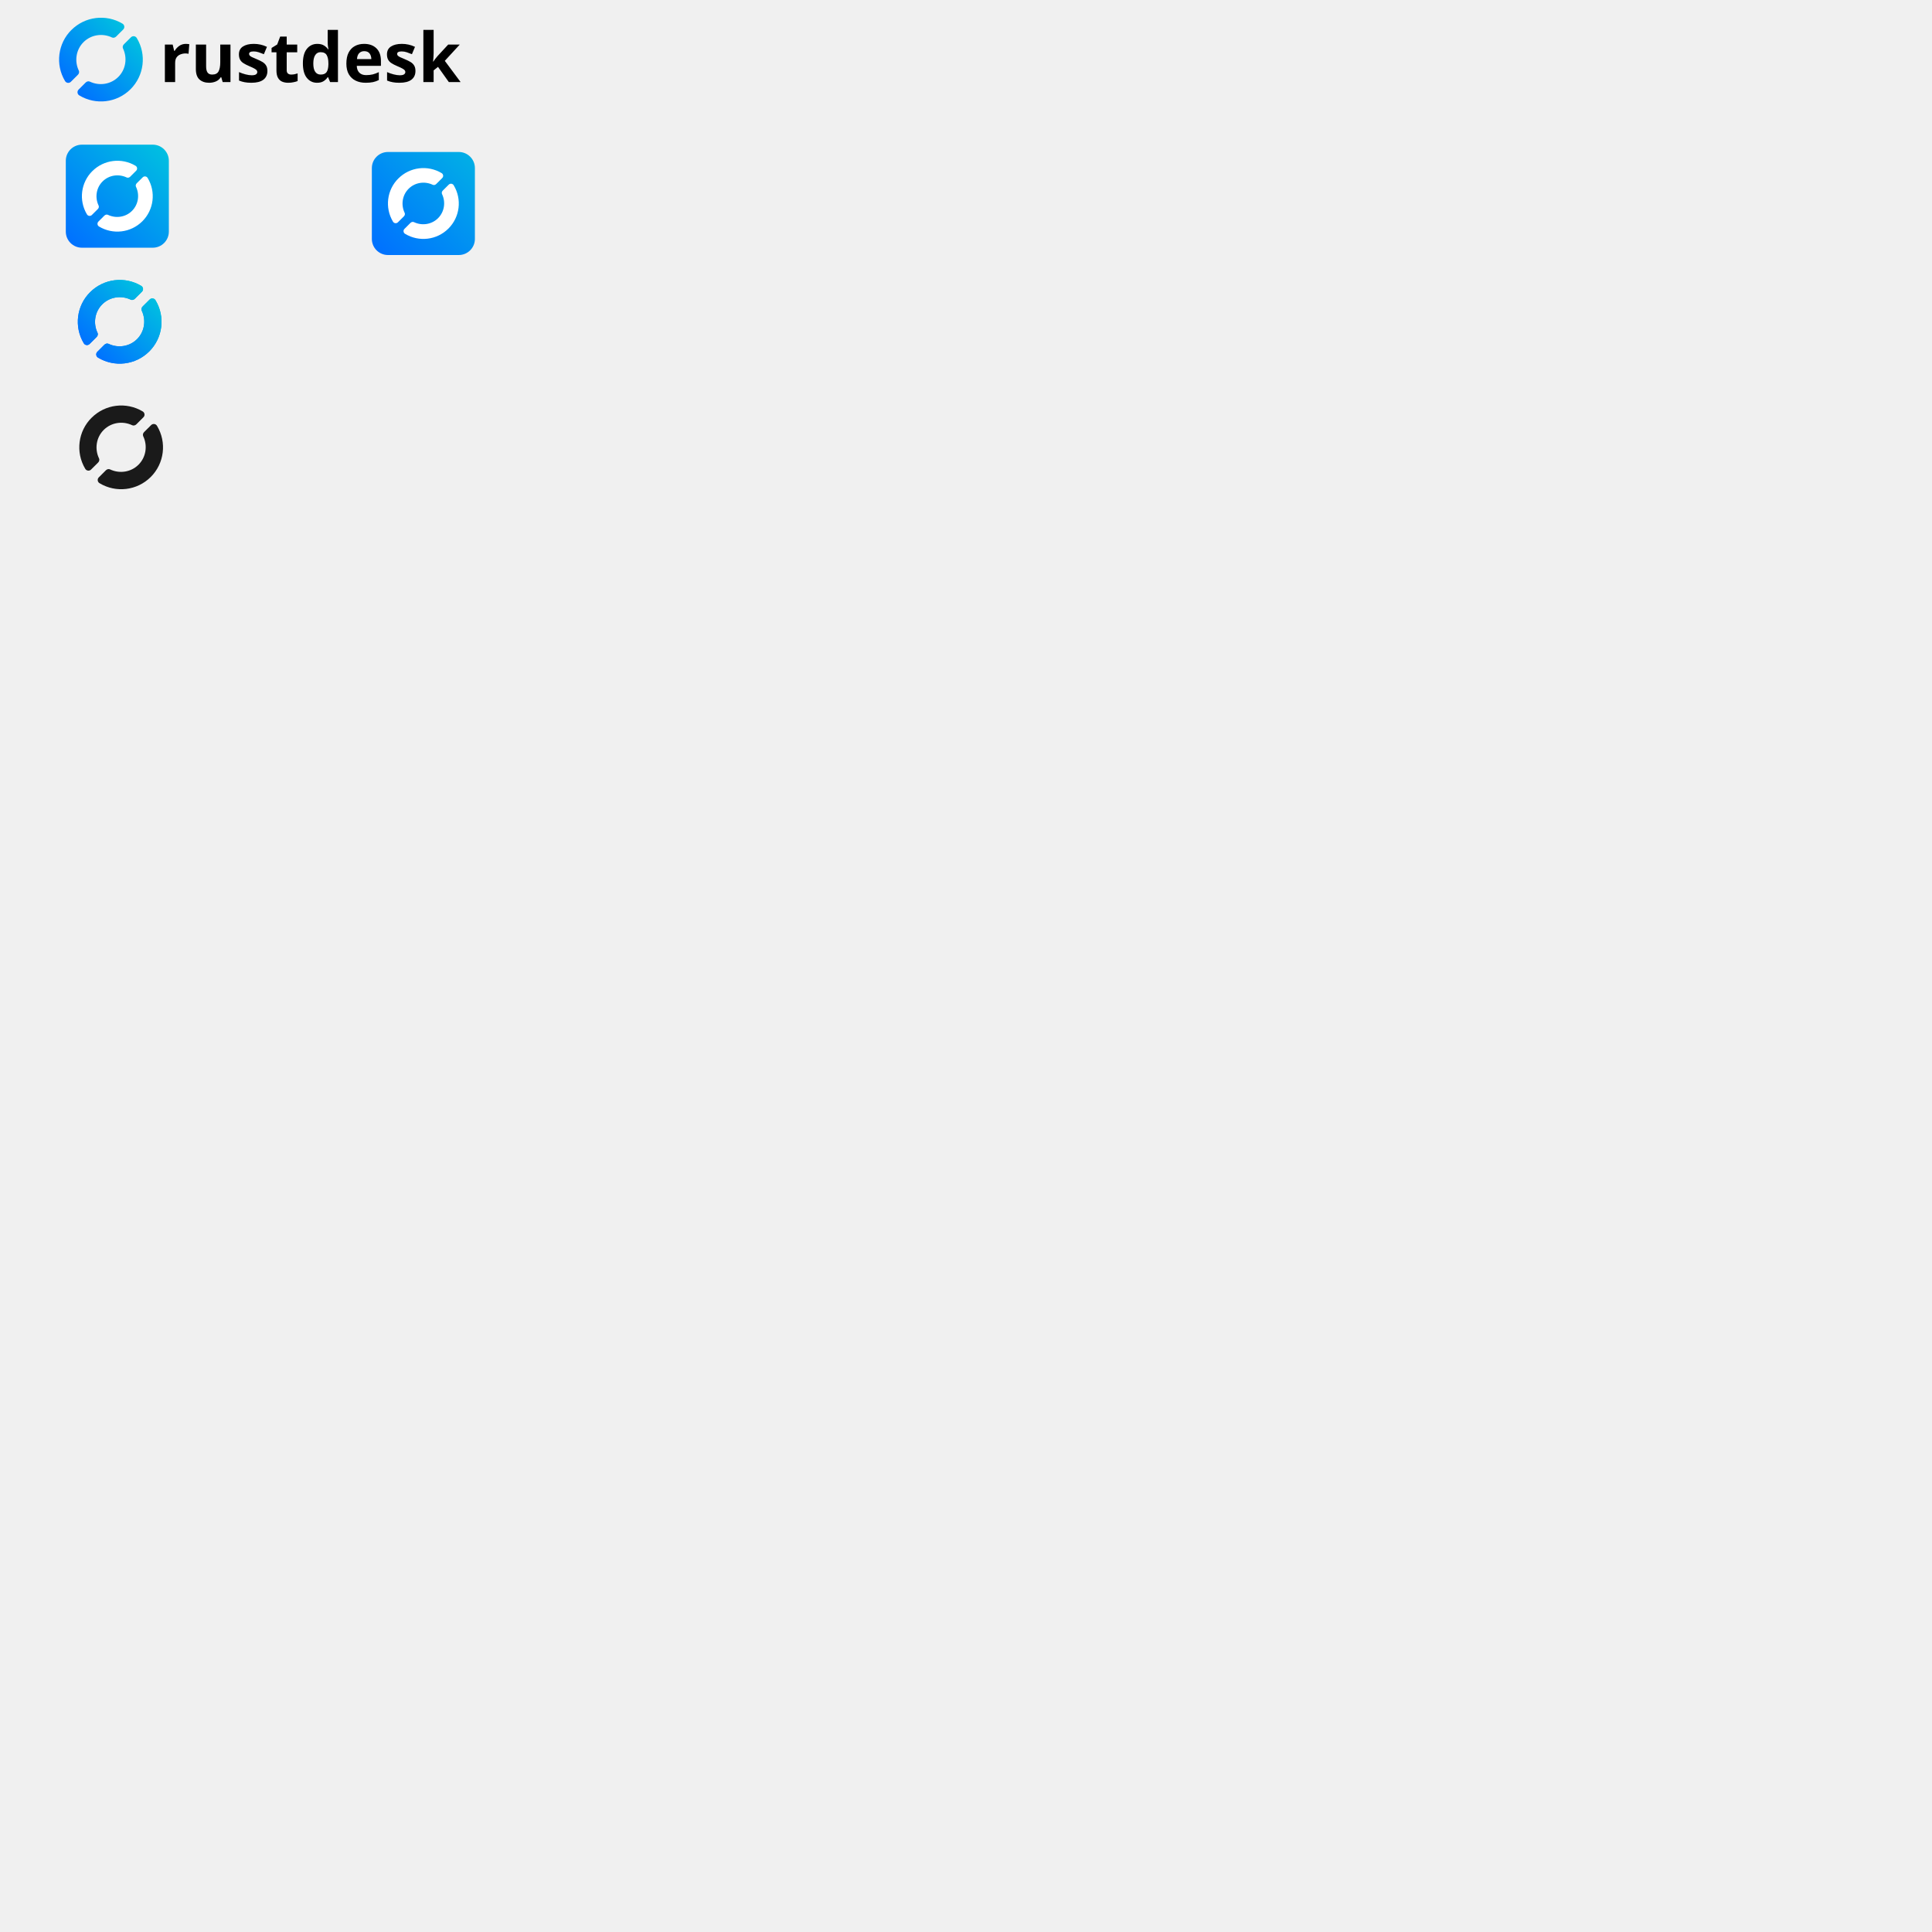
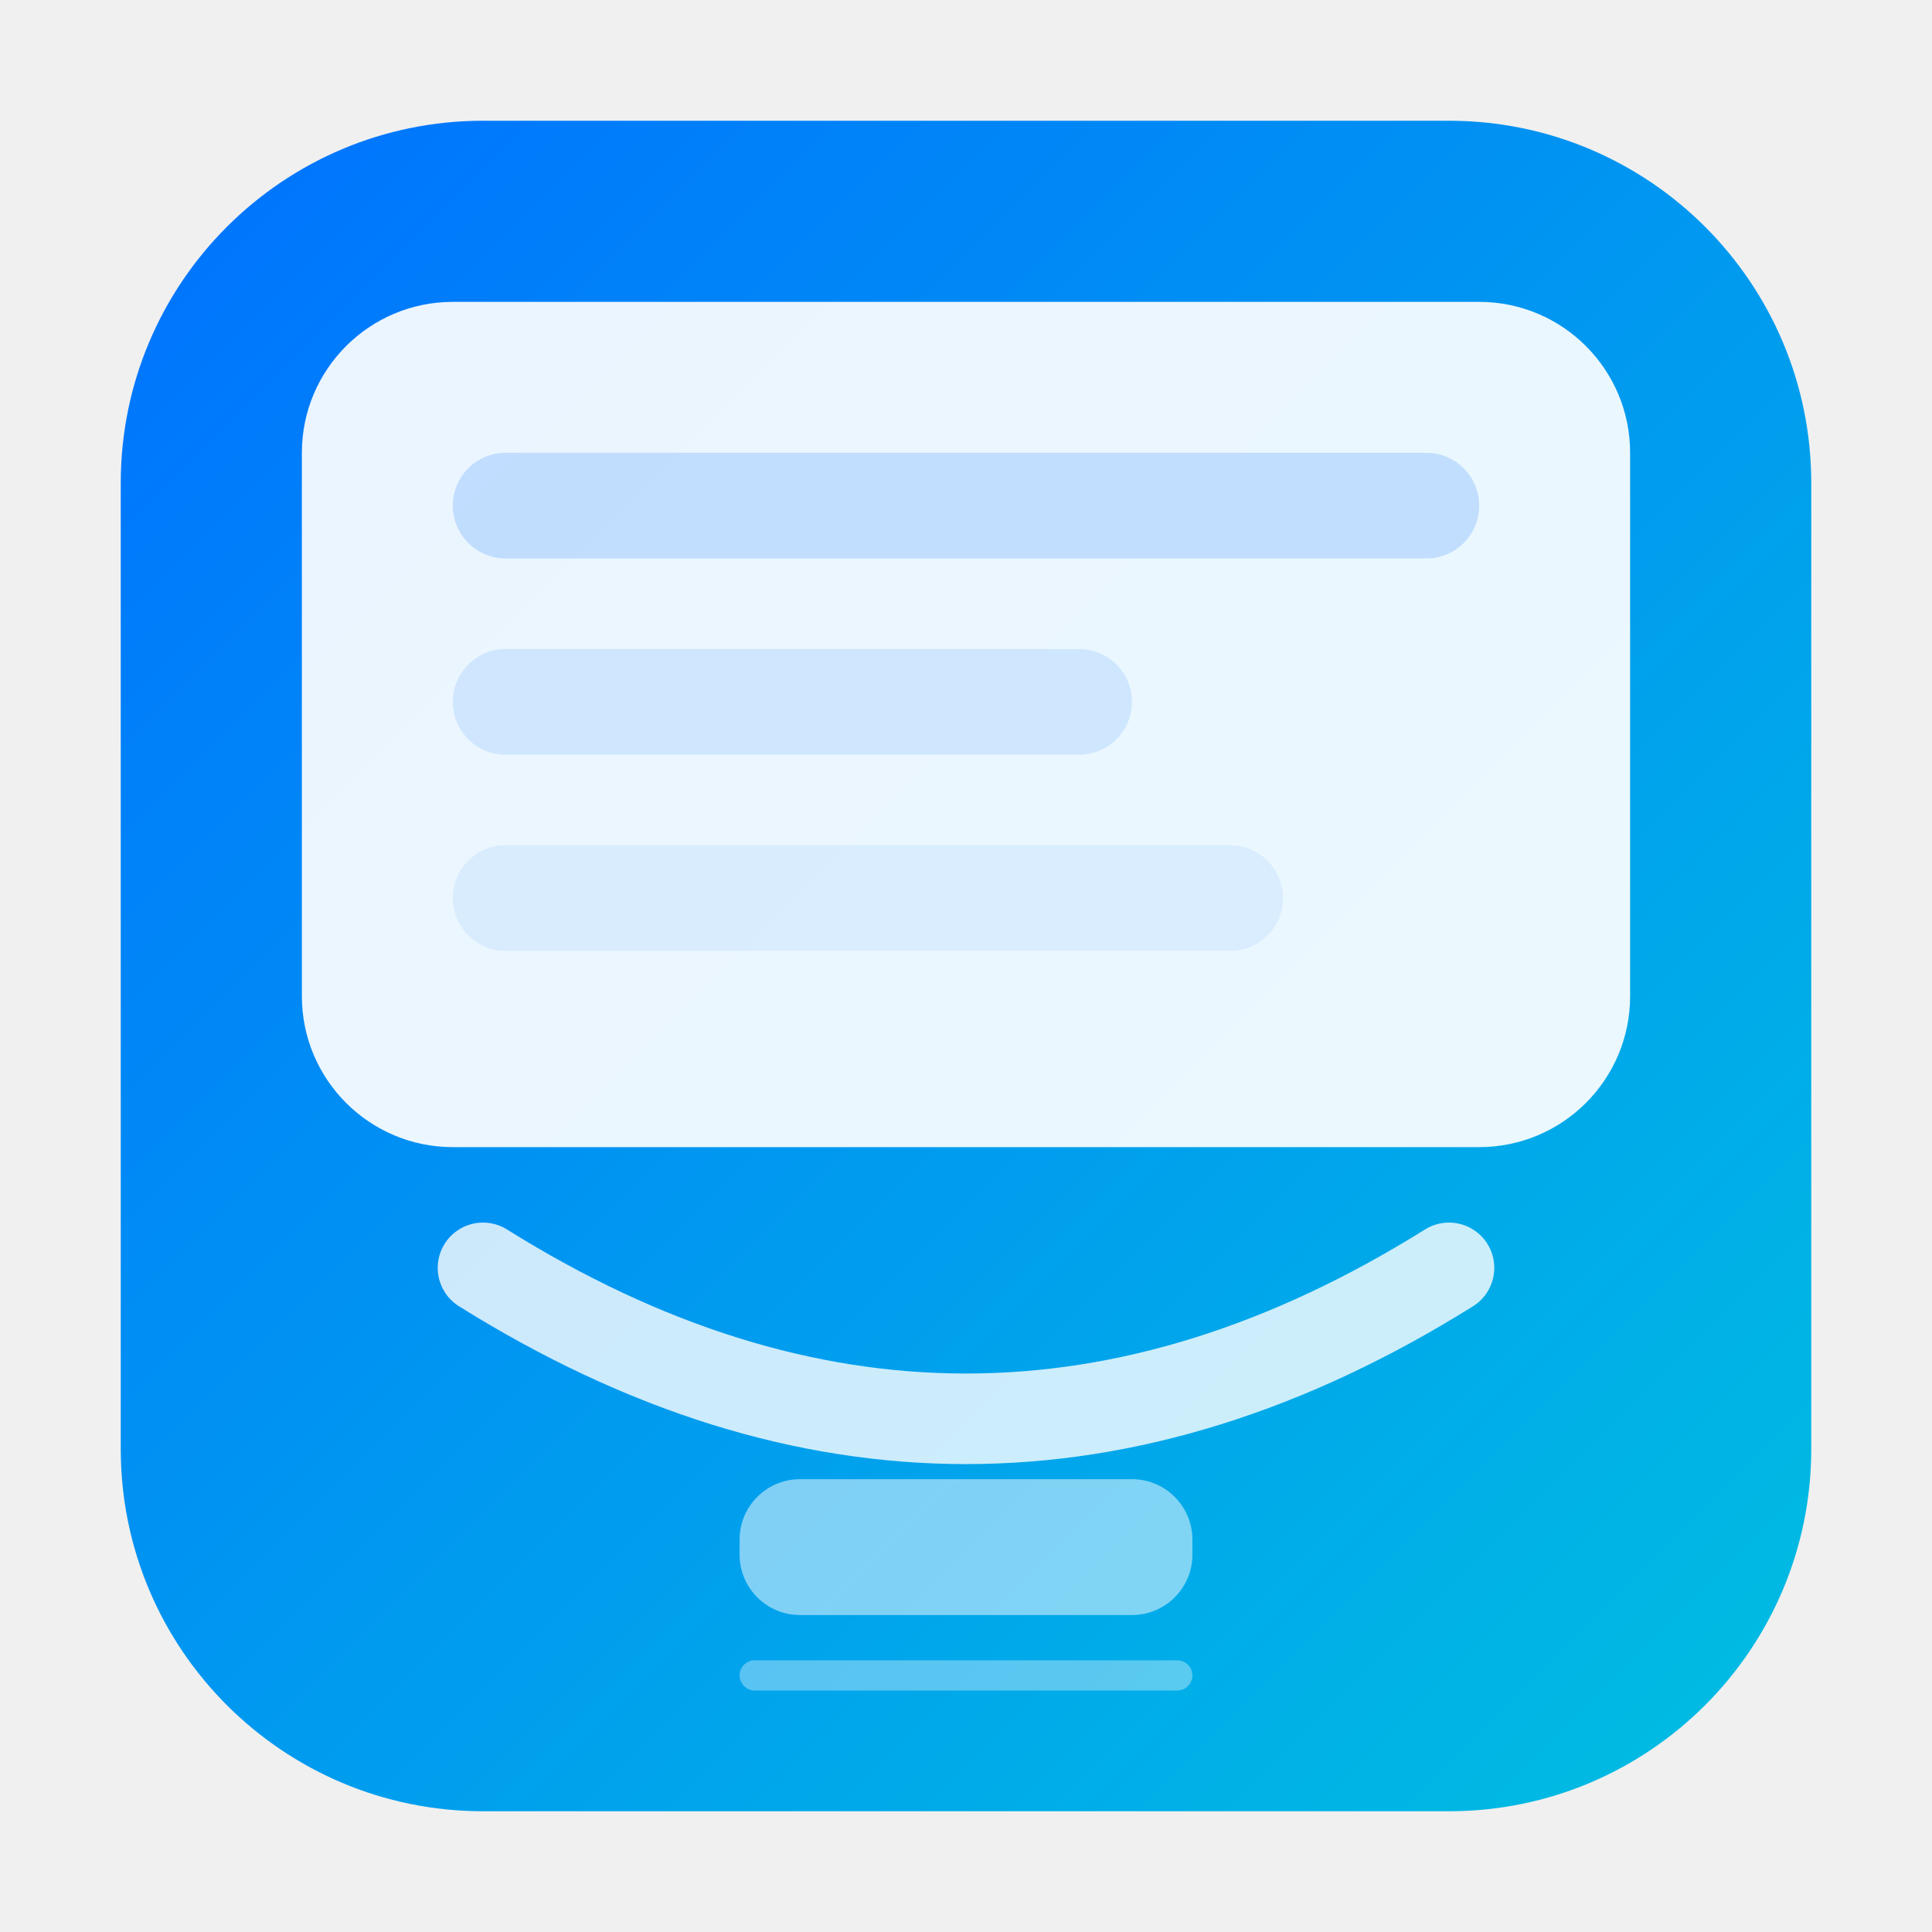
- <svg xmlns="http://www.w3.org/2000/svg" xmlns:xlink="http://www.w3.org/1999/xlink" style="isolation:isolate" viewBox="66.993 897.484 600 600" version="1.1" id="svg11" xml:space="preserve" width="600" height="600">
-   <defs id="defs15">
-     <linearGradient id="linearGradient9947" x1="0.148" x2="0.845" y1="0.851" y2="0.154" gradientTransform="matrix(26.301,0,0,26.331,90.67354,911.7572)" gradientUnits="userSpaceOnUse">
-       <stop offset="0" stop-color="#004ba6" id="stop9943" style="stop-color:#0071ff;stop-opacity:1;" />
-       <stop offset="1" stop-color="#00bfe1" id="stop9945" style="stop-color:#01aee6;stop-opacity:1;" />
+ <svg xmlns="http://www.w3.org/2000/svg" viewBox="0 0 512 512">
+   <defs>
+     <linearGradient id="g" x1="0" y1="0" x2="1" y2="1">
+       <stop offset="0" stop-color="#0071ff" />
+       <stop offset="1" stop-color="#00bfe1" />
    </linearGradient>
-     <linearGradient id="linearGradient9775" x1="0.045" x2="0.955" y1="0.955" y2="0.045" gradientTransform="matrix(32,0,0,32,231.03,929.9804)" gradientUnits="userSpaceOnUse">
-       <stop offset="0" stop-color="#004ba6" id="stop9771" style="stop-color:#0071ff;stop-opacity:1;" />
-       <stop offset="1" stop-color="#00bfe1" id="stop9773" style="stop-color:#01aee6;stop-opacity:1;" />
-     </linearGradient>
-     <linearGradient id="linearGradient5424" x1="0.148" x2="0.845" y1="0.851" y2="0.154" gradientTransform="matrix(26.301,0,0,26.331,90.67354,911.7572)" gradientUnits="userSpaceOnUse">
-       <stop offset="0" stop-color="#004ba6" id="stop5420" style="stop-color:#0071ff;stop-opacity:1;" />
-       <stop offset="1" stop-color="#00bfe1" id="stop5422" style="stop-color:#01aee6;stop-opacity:1;" />
-     </linearGradient>
-     <linearGradient id="linearGradient1258" x1="0.045" x2="0.955" y1="0.955" y2="0.045" gradientTransform="matrix(32,0,0,32,231.03,929.9804)" gradientUnits="userSpaceOnUse">
-       <stop offset="0" stop-color="#004ba6" id="stop1254" style="stop-color:#0071ff;stop-opacity:1;" />
-       <stop offset="1" stop-color="#00bfe1" id="stop1256" style="stop-color:#01aee6;stop-opacity:1;" />
-     </linearGradient>
-     <linearGradient id="linearGradient1228" x1="0.045" x2="0.955" y1="0.955" y2="0.045" gradientTransform="matrix(32,0,0,32,231.03,929.9804)" gradientUnits="userSpaceOnUse">
-       <stop offset="0" stop-color="#004ba6" id="stop1224" style="stop-color:#0071ff;stop-opacity:1;" />
-       <stop offset="100%" stop-color="#00bfe1" id="stop1226" />
-     </linearGradient>
-     <rect x="34.073" y="7.526" width="62.535" height="16.147" id="rect9005" />
-     <linearGradient id="a-3" x1="0.045" x2="0.955" y1="0.955" y2="0.045" gradientTransform="matrix(32,0,0,32,231.03,929.9804)" gradientUnits="userSpaceOnUse">
-       <stop offset="0%" stop-color="#004ba6" id="stop294" />
-       <stop offset="100%" stop-color="#00bfe1" id="stop296" />
-     </linearGradient>
-     <linearGradient xlink:href="#linearGradient1228" id="linearGradient426" gradientUnits="userSpaceOnUse" gradientTransform="matrix(32,0,0,32,45.09661,851.7449)" x1="0.045" y1="0.955" x2="0.955" y2="0.045" />
-     <linearGradient xlink:href="#a" id="linearGradient5414" gradientUnits="userSpaceOnUse" gradientTransform="matrix(26.00048,0,0,25.99935,91.16012,984.4207)" x1="0.148" y1="0.851" x2="0.845" y2="0.154" />
-     <linearGradient xlink:href="#a" id="linearGradient9753" gradientUnits="userSpaceOnUse" gradientTransform="matrix(26.00048,0,0,25.99935,66.99302,897.4845)" x1="0.148" y1="0.851" x2="0.845" y2="0.154" />
-     <linearGradient xlink:href="#linearGradient9775" id="linearGradient9769" gradientUnits="userSpaceOnUse" gradientTransform="matrix(32,0,0,32,45.09661,851.7449)" x1="0.045" y1="0.955" x2="0.955" y2="0.045" />
-     <linearGradient xlink:href="#a" id="linearGradient9831" gradientUnits="userSpaceOnUse" gradientTransform="matrix(22.0004,0,0,21.99946,71.99301,902.4844)" x1="0.148" y1="0.851" x2="0.845" y2="0.154" />
-     <linearGradient xlink:href="#a" id="linearGradient342" gradientUnits="userSpaceOnUse" gradientTransform="matrix(26.00048,0,0,25.99936,17.98453,891.7487)" x1="0.148" y1="0.851" x2="0.845" y2="0.154" />
-     <linearGradient xlink:href="#a" id="linearGradient765" gradientUnits="userSpaceOnUse" gradientTransform="matrix(26.00048,0,0,25.99936,17.98453,891.7487)" x1="0.148" y1="0.851" x2="0.845" y2="0.154" />
  </defs>
-   <linearGradient id="a" x1="0.148" x2="0.845" y1="0.851" y2="0.154" gradientTransform="matrix(26.301,0,0,26.331,90.67354,911.7572)" gradientUnits="userSpaceOnUse">
-     <stop offset="0" stop-color="#004ba6" id="stop4" style="stop-color:#0071ff;stop-opacity:1;" />
-     <stop offset="1" stop-color="#00bfe1" id="stop6" style="stop-color:#00bfe1;stop-opacity:1;" />
-   </linearGradient>
-   <text xml:space="preserve" transform="translate(66.993,897.484)" id="text9003" style="white-space:pre;shape-inside:url(#rect9005);display:inline;fill:#0071ff" />
-   <path fill="url(#a)" d="m 113.485,990.488 -2.135,2.122 c -0.376,0.337 -0.557,0.879 -0.347,1.337 1.423,2.976 0.883,6.524 -1.451,8.856 -2.335,2.331 -5.887,2.871 -8.867,1.449 -0.439,-0.197 -0.954,-0.03 -1.292,0.313 l -2.17,2.166 c -0.255,0.25 -0.381,0.602 -0.34,0.956 0.041,0.354 0.243,0.669 0.548,0.854 5.113,3.095 11.679,2.306 15.911,-1.912 4.232,-4.216 5.039,-10.773 1.955,-15.887 -0.177,-0.311 -0.489,-0.522 -0.844,-0.572 -0.355,-0.05 -0.713,0.068 -0.968,0.318 z m -18.467,-2.306 c -4.253,4.2 -5.086,10.758 -2.02,15.885 0.177,0.312 0.488,0.523 0.843,0.573 0.355,0.05 0.713,-0.068 0.969,-0.319 l 2.123,-2.109 c 0.385,-0.337 0.572,-0.885 0.359,-1.349 -1.423,-2.976 -0.884,-6.524 1.451,-8.856 2.334,-2.331 5.887,-2.871 8.866,-1.45 0.434,0.195 0.942,0.033 1.281,-0.3 l 2.182,-2.179 c 0.255,-0.249 0.381,-0.601 0.34,-0.956 -0.042,-0.353 -0.243,-0.668 -0.548,-0.854 -5.122,-3.068 -11.678,-2.255 -15.893,1.972 z" id="path5412" style="fill:url(#linearGradient5414);stroke-width:0.988" />
-   <g id="g9521">
-     <g id="g3226" transform="translate(42.33301,90.66725)">
-       <path fill="url(#a)" d="M 72.097,883.745 H 50.097 c -2.76,0 -5,-2.24 -5,-5 v -22 c 0,-2.759 2.24,-5 5,-5 h 22 c 2.759,0 5,2.241 5,5 v 22 c 0,2.76 -2.241,5 -5,5 z" id="path422" style="isolation:isolate;fill:url(#linearGradient426)" />
-     </g>
-     <path fill="url(#a)" d="m 111.32,952.547 -1.807,1.795 c -0.318,0.285 -0.472,0.744 -0.293,1.131 1.204,2.518 0.747,5.52 -1.228,7.494 -1.976,1.973 -4.981,2.429 -7.502,1.226 -0.371,-0.166 -0.807,-0.025 -1.093,0.265 l -1.836,1.833 c -0.216,0.211 -0.322,0.51 -0.288,0.809 0.034,0.3 0.206,0.567 0.463,0.723 4.326,2.618 9.882,1.951 13.463,-1.618 3.581,-3.568 4.264,-9.115 1.655,-13.443 -0.15,-0.263 -0.414,-0.442 -0.714,-0.484 -0.3,-0.042 -0.603,0.058 -0.819,0.269 z m -15.626,-1.951 c -3.599,3.554 -4.304,9.103 -1.709,13.441 0.15,0.264 0.413,0.443 0.714,0.485 0.3,0.042 0.603,-0.058 0.82,-0.27 l 1.797,-1.785 c 0.325,-0.285 0.484,-0.749 0.303,-1.141 -1.204,-2.518 -0.748,-5.52 1.228,-7.494 1.975,-1.973 4.981,-2.429 7.502,-1.227 0.367,0.165 0.797,0.028 1.084,-0.254 l 1.846,-1.844 c 0.216,-0.211 0.322,-0.509 0.288,-0.809 -0.035,-0.299 -0.206,-0.566 -0.463,-0.723 -4.334,-2.596 -9.881,-1.908 -13.448,1.669 z" id="path9011" style="fill:#ffffff;fill-opacity:1;stroke-width:0.836" />
-   </g>
-   <path fill="url(#a)" d="m 113.485,990.488 -2.135,2.122 c -0.376,0.337 -0.557,0.879 -0.347,1.337 1.423,2.976 0.883,6.524 -1.451,8.856 -2.335,2.331 -5.887,2.871 -8.867,1.449 -0.439,-0.197 -0.954,-0.03 -1.292,0.313 l -2.17,2.166 c -0.255,0.25 -0.381,0.602 -0.34,0.956 0.041,0.354 0.243,0.669 0.548,0.854 5.113,3.095 11.679,2.306 15.911,-1.912 4.232,-4.216 5.039,-10.773 1.955,-15.887 -0.177,-0.311 -0.489,-0.522 -0.844,-0.572 -0.355,-0.05 -0.713,0.068 -0.968,0.318 z m -18.467,-2.306 c -4.253,4.2 -5.086,10.758 -2.02,15.885 0.177,0.312 0.488,0.523 0.843,0.573 0.355,0.05 0.713,-0.068 0.969,-0.319 l 2.123,-2.109 c 0.385,-0.337 0.572,-0.885 0.359,-1.349 -1.423,-2.976 -0.884,-6.524 1.451,-8.856 2.334,-2.331 5.887,-2.871 8.866,-1.45 0.434,0.195 0.942,0.033 1.281,-0.3 l 2.182,-2.179 c 0.255,-0.249 0.381,-0.601 0.34,-0.956 -0.042,-0.353 -0.243,-0.668 -0.548,-0.854 -5.122,-3.068 -11.678,-2.255 -15.893,1.972 z" id="path9523" style="fill:url(#linearGradient5414);stroke-width:0.988" />
-   <g id="g9759" transform="translate(18.35032,5.505096)">
-     <g id="g8359">
-       <text xml:space="preserve" style="font-style:normal;font-variant:normal;font-weight:normal;font-stretch:normal;font-size:21.333px;font-family:Asap;-inkscape-font-specification:Asap;fill:#0071ff" x="98.192" y="917.463" id="text9011">
-         <tspan id="tspan9009" x="98.192" y="917.463" style="font-style:normal;font-variant:normal;font-weight:600;font-stretch:normal;font-size:21.333px;font-family:Nunito;-inkscape-font-specification:'Nunito Semi-Bold';fill:#000000">rustdesk</tspan>
-       </text>
-     </g>
-     <path fill="url(#a)" d="m 89.318,903.552 -2.135,2.122 c -0.376,0.337 -0.557,0.879 -0.347,1.337 1.423,2.976 0.883,6.524 -1.451,8.856 -2.335,2.331 -5.887,2.871 -8.867,1.449 -0.439,-0.197 -0.954,-0.03 -1.292,0.313 l -2.17,2.166 c -0.255,0.25 -0.381,0.602 -0.34,0.956 0.041,0.354 0.243,0.669 0.548,0.854 5.113,3.095 11.679,2.306 15.911,-1.912 4.232,-4.216 5.039,-10.773 1.955,-15.887 -0.177,-0.311 -0.489,-0.522 -0.844,-0.572 -0.355,-0.05 -0.713,0.068 -0.968,0.318 z m -18.467,-2.306 c -4.253,4.2 -5.086,10.758 -2.02,15.885 0.177,0.312 0.488,0.523 0.843,0.573 0.355,0.05 0.713,-0.068 0.969,-0.319 l 2.123,-2.109 c 0.385,-0.337 0.572,-0.885 0.359,-1.349 -1.423,-2.976 -0.884,-6.524 1.451,-8.856 2.334,-2.331 5.887,-2.871 8.866,-1.45 0.434,0.195 0.942,0.033 1.281,-0.3 l 2.182,-2.179 c 0.255,-0.249 0.381,-0.601 0.34,-0.956 -0.042,-0.353 -0.243,-0.668 -0.548,-0.854 -5.122,-3.068 -11.678,-2.255 -15.893,1.972 z" id="path9751" style="fill:url(#linearGradient9753);stroke-width:0.988" />
-   </g>
-   <g id="g9767" transform="translate(95.04653,2.270736)">
-     <g id="g9763" transform="translate(42.33301,90.66725)">
-       <path fill="url(#a)" d="M 72.097,883.745 H 50.097 c -2.76,0 -5,-2.24 -5,-5 v -22 c 0,-2.759 2.24,-5 5,-5 h 22 c 2.759,0 5,2.241 5,5 v 22 c 0,2.76 -2.241,5 -5,5 z" id="path9761" style="isolation:isolate;fill:url(#linearGradient9769)" />
-     </g>
-     <path fill="url(#a)" d="m 111.32,952.547 -1.807,1.795 c -0.318,0.285 -0.472,0.744 -0.293,1.131 1.204,2.518 0.747,5.52 -1.228,7.494 -1.976,1.973 -4.981,2.429 -7.502,1.226 -0.371,-0.166 -0.807,-0.025 -1.093,0.265 l -1.836,1.833 c -0.216,0.211 -0.322,0.51 -0.288,0.809 0.034,0.3 0.206,0.567 0.463,0.723 4.326,2.618 9.882,1.951 13.463,-1.618 3.581,-3.568 4.264,-9.115 1.655,-13.443 -0.15,-0.263 -0.414,-0.442 -0.714,-0.484 -0.3,-0.042 -0.603,0.058 -0.819,0.269 z m -15.626,-1.951 c -3.599,3.554 -4.304,9.103 -1.709,13.441 0.15,0.264 0.413,0.443 0.714,0.485 0.3,0.042 0.603,-0.058 0.82,-0.27 l 1.797,-1.785 c 0.325,-0.285 0.484,-0.749 0.303,-1.141 -1.204,-2.518 -0.748,-5.52 1.228,-7.494 1.975,-1.973 4.981,-2.429 7.502,-1.227 0.367,0.165 0.797,0.028 1.084,-0.254 l 1.846,-1.844 c 0.216,-0.211 0.322,-0.509 0.288,-0.809 -0.035,-0.299 -0.206,-0.566 -0.463,-0.723 -4.334,-2.596 -9.881,-1.908 -13.448,1.669 z" id="path9765" style="fill:#ffffff;fill-opacity:1;stroke-width:0.836" />
-   </g>
-   <g id="g9825" transform="translate(-74.12332,-7.46099)">
-     <g id="g9821" transform="translate(42.33301,90.66725)" />
-   </g>
-   <g id="g9889" transform="translate(-59.55055,66.71606)">
-     <rect style="fill:#ffffff;fill-opacity:1;stroke:none;stroke-width:1;stroke-dasharray:none;stroke-opacity:1;paint-order:fill markers stroke" id="rect9885" width="32" height="32" x="66.993" y="897.484" />
-     <path fill="url(#a)" d="m 90.883,907.619 -1.807,1.795 c -0.318,0.285 -0.472,0.744 -0.293,1.131 1.204,2.518 0.747,5.52 -1.228,7.494 -1.976,1.973 -4.981,2.429 -7.502,1.226 -0.371,-0.166 -0.807,-0.025 -1.093,0.265 l -1.836,1.833 c -0.216,0.211 -0.322,0.51 -0.288,0.809 0.034,0.3 0.206,0.567 0.463,0.723 4.326,2.618 9.882,1.951 13.463,-1.618 3.581,-3.568 4.264,-9.115 1.655,-13.443 -0.15,-0.263 -0.414,-0.442 -0.714,-0.484 -0.3,-0.043 -0.603,0.058 -0.819,0.269 z m -15.626,-1.951 c -3.599,3.554 -4.304,9.103 -1.709,13.441 0.15,0.264 0.413,0.443 0.714,0.485 0.3,0.042 0.603,-0.058 0.82,-0.27 l 1.797,-1.785 c 0.325,-0.285 0.484,-0.749 0.303,-1.141 -1.204,-2.518 -0.748,-5.52 1.228,-7.493 1.975,-1.973 4.981,-2.429 7.502,-1.227 0.367,0.165 0.797,0.028 1.084,-0.254 l 1.846,-1.844 c 0.216,-0.211 0.322,-0.509 0.288,-0.809 -0.035,-0.299 -0.206,-0.566 -0.463,-0.723 -4.334,-2.596 -9.881,-1.908 -13.448,1.668 z" id="path9829" style="fill:url(#linearGradient9831);stroke-width:0.988" />
-   </g>
-   <path fill="url(#a)" d="m 113.944,1029.483 -2.135,2.122 c -0.376,0.337 -0.557,0.879 -0.347,1.337 1.423,2.976 0.883,6.524 -1.451,8.856 -2.335,2.331 -5.887,2.871 -8.867,1.449 -0.439,-0.197 -0.954,-0.03 -1.292,0.313 l -2.17,2.166 c -0.255,0.25 -0.381,0.602 -0.34,0.956 0.041,0.354 0.243,0.669 0.548,0.854 5.113,3.095 11.679,2.306 15.911,-1.912 4.232,-4.216 5.039,-10.773 1.955,-15.887 -0.177,-0.311 -0.489,-0.522 -0.844,-0.572 -0.355,-0.05 -0.713,0.068 -0.968,0.318 z m -18.467,-2.306 c -4.253,4.2 -5.086,10.758 -2.02,15.885 0.177,0.312 0.488,0.523 0.843,0.573 0.355,0.05 0.713,-0.068 0.969,-0.319 l 2.123,-2.109 c 0.385,-0.337 0.572,-0.885 0.359,-1.349 -1.423,-2.976 -0.884,-6.524 1.451,-8.856 2.334,-2.331 5.887,-2.871 8.866,-1.45 0.434,0.195 0.942,0.033 1.281,-0.3 l 2.182,-2.179 c 0.255,-0.249 0.381,-0.601 0.34,-0.956 -0.042,-0.353 -0.243,-0.668 -0.548,-0.854 -5.122,-3.068 -11.678,-2.255 -15.893,1.972 z" id="path357" style="fill:#1a1a1a;stroke-width:0.988" />
-   <path fill="url(#a)" d="m 34.579,1018.473 -2.135,2.122 c -0.376,0.337 -0.557,0.879 -0.347,1.337 1.423,2.976 0.883,6.524 -1.451,8.856 -2.335,2.331 -5.887,2.871 -8.867,1.449 -0.439,-0.197 -0.954,-0.03 -1.292,0.313 l -2.17,2.166 c -0.255,0.25 -0.381,0.602 -0.34,0.956 0.041,0.354 0.243,0.669 0.548,0.854 5.113,3.095 11.679,2.306 15.911,-1.912 4.232,-4.216 5.039,-10.773 1.955,-15.887 -0.177,-0.311 -0.489,-0.522 -0.844,-0.572 -0.355,-0.05 -0.713,0.068 -0.968,0.318 z m -18.467,-2.306 c -4.253,4.2 -5.086,10.758 -2.02,15.885 0.177,0.312 0.488,0.523 0.843,0.573 0.355,0.05 0.713,-0.068 0.969,-0.319 l 2.123,-2.109 c 0.385,-0.337 0.572,-0.885 0.359,-1.349 -1.423,-2.976 -0.884,-6.524 1.451,-8.856 2.334,-2.331 5.887,-2.871 8.866,-1.45 0.434,0.195 0.942,0.033 1.281,-0.3 l 2.182,-2.179 c 0.255,-0.249 0.381,-0.601 0.34,-0.956 -0.042,-0.353 -0.243,-0.668 -0.548,-0.854 -5.122,-3.068 -11.678,-2.255 -15.893,1.972 z" id="path408" style="fill:#ffffff;stroke-width:0.988" />
-   <g id="g763" transform="translate(-49.90362,15.78627)">
-     <g id="g761">
-       <rect style="fill:#ffffff;fill-opacity:1;stroke:none;stroke-width:1;stroke-dasharray:none;stroke-opacity:1;paint-order:fill markers stroke" id="rect757" width="32" height="32" x="14.985" y="888.748" rx="5" ry="5" />
-       <path fill="url(#a)" d="m 40.309,897.816 -2.135,2.122 c -0.376,0.337 -0.557,0.879 -0.347,1.337 1.423,2.976 0.883,6.524 -1.451,8.856 -2.335,2.331 -5.887,2.871 -8.867,1.449 -0.439,-0.197 -0.954,-0.03 -1.292,0.313 l -2.17,2.166 c -0.255,0.25 -0.381,0.602 -0.34,0.956 0.041,0.354 0.243,0.669 0.548,0.854 5.113,3.095 11.679,2.306 15.911,-1.912 4.232,-4.216 5.039,-10.773 1.955,-15.887 -0.177,-0.311 -0.489,-0.522 -0.844,-0.572 -0.355,-0.05 -0.713,0.068 -0.968,0.318 z M 21.843,895.511 c -4.253,4.2 -5.086,10.758 -2.02,15.885 0.177,0.312 0.488,0.523 0.843,0.573 0.355,0.05 0.713,-0.068 0.969,-0.319 l 2.123,-2.109 c 0.385,-0.337 0.572,-0.885 0.359,-1.349 -1.423,-2.976 -0.884,-6.524 1.451,-8.856 2.334,-2.331 5.887,-2.871 8.866,-1.45 0.434,0.195 0.942,0.033 1.281,-0.3 l 2.182,-2.179 c 0.255,-0.249 0.381,-0.601 0.34,-0.956 -0.041,-0.353 -0.243,-0.668 -0.548,-0.854 -5.122,-3.068 -11.678,-2.255 -15.893,1.972 z" id="path759" style="fill:url(#linearGradient765);stroke-width:0.988" />
-     </g>
-   </g>
-   <path style="fill:#000000;stroke-width:1" id="path2240" d="" />
-   <g id="g340" transform="translate(-53.94018,69.13041)">
-     <g id="g369" transform="translate(-2.109404,-5.177626)">
-       <rect style="fill:#ffffff;fill-opacity:1;stroke:none;stroke-width:1;stroke-dasharray:none;stroke-opacity:1;paint-order:fill markers stroke" id="rect336" width="32" height="32" x="14.985" y="888.748" rx="7" ry="7" />
-       <path fill="url(#a)" d="m 40.309,897.816 -2.135,2.122 c -0.376,0.337 -0.557,0.879 -0.347,1.337 1.423,2.976 0.883,6.524 -1.451,8.856 -2.335,2.331 -5.887,2.871 -8.867,1.449 -0.439,-0.197 -0.954,-0.03 -1.292,0.313 l -2.17,2.166 c -0.255,0.25 -0.381,0.602 -0.34,0.956 0.041,0.354 0.243,0.669 0.548,0.854 5.113,3.095 11.679,2.306 15.911,-1.912 4.232,-4.216 5.039,-10.773 1.955,-15.887 -0.177,-0.311 -0.489,-0.522 -0.844,-0.572 -0.355,-0.05 -0.713,0.068 -0.968,0.318 z M 21.843,895.511 c -4.253,4.2 -5.086,10.758 -2.02,15.885 0.177,0.312 0.488,0.523 0.843,0.573 0.355,0.05 0.713,-0.068 0.969,-0.319 l 2.123,-2.109 c 0.385,-0.337 0.572,-0.885 0.359,-1.349 -1.423,-2.976 -0.884,-6.524 1.451,-8.856 2.334,-2.331 5.887,-2.871 8.866,-1.45 0.434,0.195 0.942,0.033 1.281,-0.3 l 2.182,-2.179 c 0.255,-0.249 0.381,-0.601 0.34,-0.956 -0.041,-0.353 -0.243,-0.668 -0.548,-0.854 -5.122,-3.068 -11.678,-2.255 -15.893,1.972 z" id="path338" style="fill:url(#linearGradient342);stroke-width:0.988" />
-     </g>
-   </g>
+   <rect x="32" y="32" width="448" height="448" rx="96" fill="url(#g)" />
+   <rect x="80" y="80" width="352" height="224" rx="40" fill="#fff" opacity="0.92" />
+   <rect x="120" y="120" width="272" height="28" rx="14" fill="#0071ff" opacity="0.18" />
+   <rect x="120" y="172" width="180" height="28" rx="14" fill="#0071ff" opacity="0.12" />
+   <rect x="120" y="224" width="220" height="28" rx="14" fill="#0071ff" opacity="0.08" />
+   <path d="M 128 336 Q 256 416 384 336" stroke="#fff" stroke-width="24" fill="none" stroke-linecap="round" opacity="0.8" />
+   <rect x="196" y="392" width="120" height="36" rx="16" fill="#fff" opacity="0.5" />
+   <rect x="196" y="440" width="120" height="8" rx="4" fill="#fff" opacity="0.35" />
</svg>
